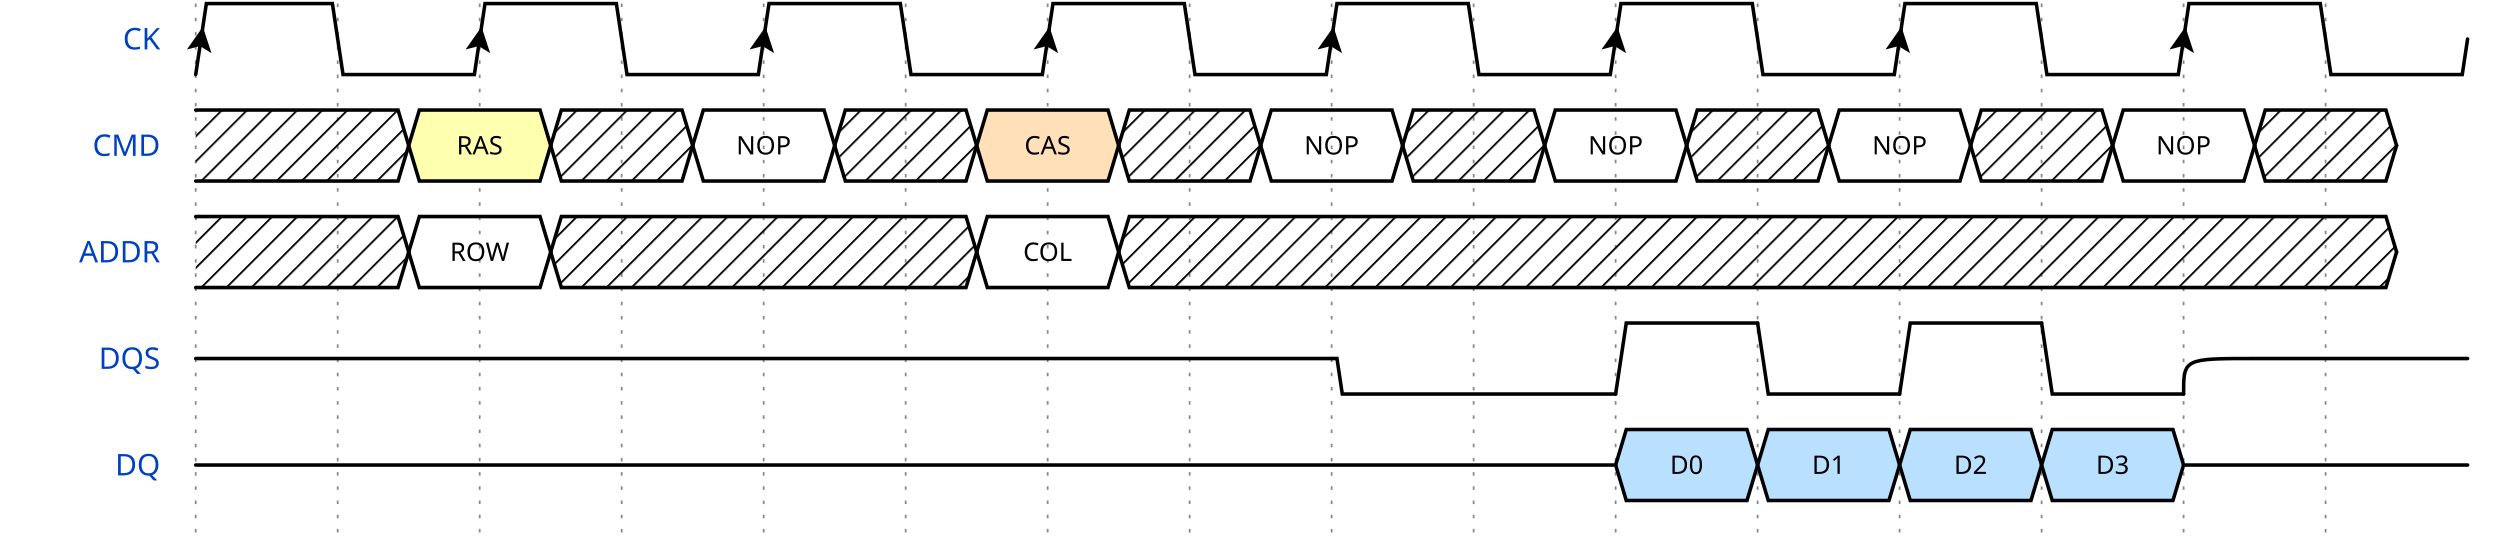
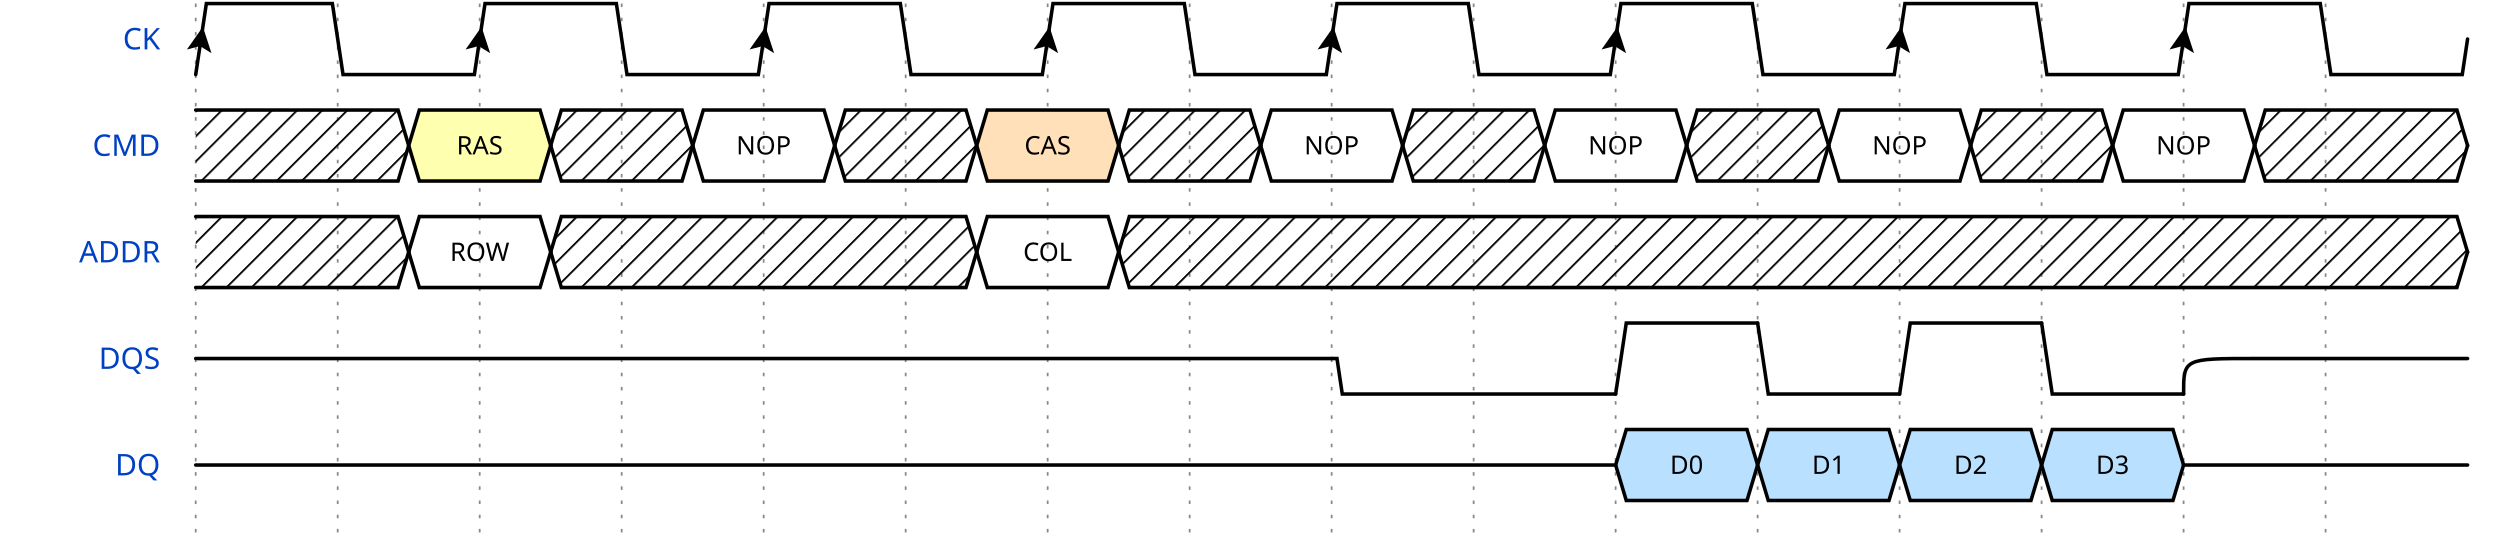
<svg xmlns="http://www.w3.org/2000/svg" width="695" height="150" viewBox="-1 -1 696 152">
  <style>
.title {fill: rgba(0, 65, 196, 255);font-weight: 500;font-size: 0.700em;font-family: Fira Mono;text-align: right;text-anchor: end;dominant-baseline: middle;alignment-baseline: central;}
.text {fill: rgba(0, 0, 0, 255);font-size: 0.900em;font-style: normal;font-variant: normal;font-weight: 500;font-stretch: normal;text-align: center;font-family: Fira Mono;}
.attr {fill: rgba(0, 0, 0, 255);font-size: 9.000px;font-style: normal;font-variant: normal;font-weight: 200;font-stretch: normal;text-align: center;font-family: Fira Mono;text-anchor: middle;dominant-baseline: middle;alignment-baseline: central;}
.path {fill: none;stroke: rgba(0, 0, 0, 255);stroke-width: 1;stroke-linecap: round;stroke-linejoin: miter;stroke-miterlimit: 4;stroke-dasharray: none;}
.stripe {fill: none;stroke: rgba(0, 0, 0, 255);stroke-width: 0.5;stroke-linecap: round;stroke-linejoin: miter;stroke-miterlimit: 4;stroke-dasharray: none;}
.data {fill: rgba(0, 0, 0, 255);font-size: 0.600em;font-style: normal;font-variant: normal;font-weight: 500;font-stretch: normal;text-align: center;font-family: Fira Mono;text-anchor: middle;dominant-baseline: middle;alignment-baseline: central;}
.arrow {fill: rgba(0, 0, 0, 255);stroke: none;}
.hide {fill: rgba(255, 255, 255, 255);stroke: rgba(255, 255, 255, 255);stroke-width: 2;}
.hatch {fill: url(#diagonalHatch);}
.s2-polygon {fill: rgba(0, 0, 0, 0);stroke: none;}
.s3-polygon {fill: rgba(255, 255, 176, 255);stroke: none;}
.s4-polygon {fill: rgba(255, 224, 185, 255);stroke: none;}
.s5-polygon {fill: rgba(185, 224, 255, 255);stroke: none;}
.tick {stroke: rgba(136, 136, 136, 255);stroke-width: 0.5;stroke-dasharray: 1, 3;}
.big_gap {stroke: rgba(136, 136, 136, 255);stroke-width: 0.5;stroke-dasharray: none;}
.edge {fill: none;stroke: rgba(0, 0, 255, 255);stroke-width: 1;}
.edge-arrow {fill: rgba(0, 0, 255, 255);stroke: none;overflow: visible;}
.edge-text {font-family: Fira Mono;font-size: 0.625em;fill: rgba(0, 0, 0, 255);filter: #solid;transform: translate(0, 2.5px);text-anchor: middle;}
.edge-background {fill: rgba(255, 255, 255, 255);stroke: rgba(255, 255, 255, 255);stroke-width: 2;}
.border {stroke-width: 1.25;stroke: rgba(0, 0, 0, 255);}
.h1 {fill: rgba(0, 0, 0, 255);font-size: 15.258px;font-weight: bold;font-family: Fira Mono;text-align: left;dominant-baseline: middle;}
.h2 {fill: rgba(0, 0, 0, 255);font-size: 12.208px;font-weight: bold;font-family: Fira Mono;text-align: left;dominant-baseline: middle;}
.h3 {fill: rgba(0, 0, 0, 255);font-size: 9.767px;font-weight: bold;font-family: Fira Mono;text-align: left;dominant-baseline: middle;}
.h4 {fill: rgba(0, 0, 0, 255);font-size: 7.817px;font-weight: bold;font-family: Fira Mono;text-align: left;dominant-baseline: middle;}
.h5 {fill: rgba(0, 0, 0, 255);font-size: 6.250px;font-weight: bold;font-family: Fira Mono;text-align: left;dominant-baseline: middle;}
.h6 {fill: rgba(0, 0, 0, 255);font-size: 5.000px;font-weight: bold;font-family: Fira Mono;text-align: left;dominant-baseline: middle;}
.reg-data {fill: rgba(0, 0, 0, 255);font-size: 0.800em;font-style: normal;font-variant: normal;font-weight: 500;font-stretch: normal;text-align: center;font-family: Fira Mono;text-anchor: middle;dominant-baseline: middle;alignment-baseline: central;}
.reg-pos {fill: rgba(0, 0, 0, 255);font-size: 0.600em;font-style: normal;font-variant: normal;font-weight: 500;font-stretch: normal;text-align: center;font-family: Fira Mono;text-anchor: middle;dominant-baseline: middle;alignment-baseline: central;}</style>
  <defs>
    <pattern id="diagonalHatch" width="5" height="5" patternTransform="rotate(45 0 0)" patternUnits="userSpaceOnUse">
      <line x1="0" y1="0" x2="0" y2="5" style="stroke:black; stroke-width:1" />
    </pattern>
    <marker id="arrow" viewBox="0 0 10 10" refX="10" refY="5" markerWidth="7" markerHeight="7" markerUnits="userSpaceOnUse" orient="auto-start-reverse" style="fill:#00F;">
      <path d="M 0 0 L 10 5 L 0 10 z" />
    </marker>
    <filter x="0" y="0" width="1" height="1" id="solid">
      <feFlood flood-color="white" />
      <feComposite in="SourceGraphic" />
    </filter>
  </defs>
  <g id="a">
    <g id="ticks_12" transform="translate(50, 0)">
      <path d="M0,0 L0,150" class="tick" style="fill: none;" />
      <path d="M40,0 L40,150" class="tick" style="fill: none;" />
      <path d="M80,0 L80,150" class="tick" style="fill: none;" />
      <path d="M120,0 L120,150" class="tick" style="fill: none;" />
      <path d="M160,0 L160,150" class="tick" style="fill: none;" />
      <path d="M200,0 L200,150" class="tick" style="fill: none;" />
      <path d="M240,0 L240,150" class="tick" style="fill: none;" />
      <path d="M280,0 L280,150" class="tick" style="fill: none;" />
      <path d="M320,0 L320,150" class="tick" style="fill: none;" />
      <path d="M360,0 L360,150" class="tick" style="fill: none;" />
      <path d="M400,0 L400,150" class="tick" style="fill: none;" />
      <path d="M440,0 L440,150" class="tick" style="fill: none;" />
      <path d="M480,0 L480,150" class="tick" style="fill: none;" />
      <path d="M520,0 L520,150" class="tick" style="fill: none;" />
      <path d="M560,0 L560,150" class="tick" style="fill: none;" />
      <path d="M600,0 L600,150" class="tick" style="fill: none;" />
    </g>
    <g id="CK" transform="translate(50, 0)">
      <text x="-10" y="10" class="title" style="stroke: none;">CK</text>
      <g data-symbol="P" transform="translate(0, 0)" class="s2">
        <path d="M0,20 L3,0 L38.5,0 L41.5,20 L78.5,20 L80,10" class="path" style="fill: none;" />
        <path d="M-3.5 -3.5 L0 3.5 L3.5 -3.5 L0 -2 L-3.5 -3.5" transform="translate(1.5, 10) rotate(-171.4692, 0, 0)" class="arrow" style="" />
      </g>
      <g data-symbol="P" transform="translate(80, 0)" class="s2">
        <path d="M0,10 L1.5,0 L38.5,0 L41.5,20 L78.5,20 L80,10" class="path" style="fill: none;" />
        <path d="M-3.5 -3.5 L0 3.5 L3.5 -3.5 L0 -2 L-3.5 -3.5" transform="translate(0, 10) rotate(-171.4692, 0, 0)" class="arrow" style="" />
      </g>
      <g data-symbol="P" transform="translate(160, 0)" class="s2">
        <path d="M0,10 L1.5,0 L38.5,0 L41.5,20 L78.5,20 L80,10" class="path" style="fill: none;" />
        <path d="M-3.5 -3.5 L0 3.5 L3.5 -3.5 L0 -2 L-3.5 -3.5" transform="translate(0, 10) rotate(-171.4692, 0, 0)" class="arrow" style="" />
      </g>
      <g data-symbol="P" transform="translate(240, 0)" class="s2">
        <path d="M0,10 L1.5,0 L38.5,0 L41.5,20 L78.5,20 L80,10" class="path" style="fill: none;" />
        <path d="M-3.5 -3.5 L0 3.5 L3.5 -3.5 L0 -2 L-3.5 -3.5" transform="translate(0, 10) rotate(-171.4692, 0, 0)" class="arrow" style="" />
      </g>
      <g data-symbol="P" transform="translate(320, 0)" class="s2">
        <path d="M0,10 L1.5,0 L38.5,0 L41.5,20 L78.5,20 L80,10" class="path" style="fill: none;" />
        <path d="M-3.5 -3.5 L0 3.5 L3.5 -3.5 L0 -2 L-3.5 -3.5" transform="translate(0, 10) rotate(-171.4692, 0, 0)" class="arrow" style="" />
      </g>
      <g data-symbol="P" transform="translate(400, 0)" class="s2">
        <path d="M0,10 L1.5,0 L38.5,0 L41.5,20 L78.5,20 L80,10" class="path" style="fill: none;" />
        <path d="M-3.5 -3.5 L0 3.5 L3.5 -3.5 L0 -2 L-3.5 -3.5" transform="translate(0, 10) rotate(-171.4692, 0, 0)" class="arrow" style="" />
      </g>
      <g data-symbol="P" transform="translate(480, 0)" class="s2">
        <path d="M0,10 L1.5,0 L38.5,0 L41.5,20 L78.5,20 L80,10" class="path" style="fill: none;" />
        <path d="M-3.5 -3.5 L0 3.5 L3.5 -3.5 L0 -2 L-3.5 -3.5" transform="translate(0, 10) rotate(-171.4692, 0, 0)" class="arrow" style="" />
      </g>
      <g data-symbol="P" transform="translate(560, 0)" class="s2">
        <path d="M0,10 L1.5,0 L38.5,0 L41.5,20 L78.5,20 L80,10" class="path" style="fill: none;" />
        <path d="M-3.5 -3.5 L0 3.5 L3.5 -3.5 L0 -2 L-3.5 -3.5" transform="translate(0, 10) rotate(-171.4692, 0, 0)" class="arrow" style="" />
      </g>
    </g>
    <g id="CMD" transform="translate(50, 30)">
      <text x="-10" y="10" class="title" style="stroke: none;">CMD</text>
      <g data-symbol="x" transform="translate(0, 0)" class="s2">
        <polygon points="0, 0 3, 0 57, 0 60, 10 57, 20 3, 20 0, 20 " class="hatch" style="" />
        <path d="M0,0 L3,0 L57,0 L60,10" class="path" style="fill: none;" />
        <path d="M0,20 L3,20 L57,20 L60,10" class="path" style="fill: none;" />
      </g>
      <g data-symbol="3" transform="translate(60, 0)" class="s3">
        <polygon points="0, 10 3, 0 37, 0 40, 10 37, 20 3, 20 0, 10 " class="s3-polygon" style="" />
        <path d="M0,10 L3,0 L37,0 L40,10" class="path" style="fill: none;" />
        <path d="M0,10 L3,20 L37,20 L40,10" class="path" style="fill: none;" />
        <text x="20" y="10" class="data" style="stroke: none;">RAS</text>
      </g>
      <g data-symbol="x" transform="translate(100, 0)" class="s2">
        <polygon points="0, 10 3, 0 37, 0 40, 10 37, 20 3, 20 0, 10 " class="hatch" style="" />
        <path d="M0,10 L3,0 L37,0 L40,10" class="path" style="fill: none;" />
        <path d="M0,10 L3,20 L37,20 L40,10" class="path" style="fill: none;" />
      </g>
      <g data-symbol="=" transform="translate(140, 0)" class="s2">
        <polygon points="0, 10 3, 0 37, 0 40, 10 37, 20 3, 20 0, 10 " class="s2-polygon" style="" />
        <path d="M0,10 L3,0 L37,0 L40,10" class="path" style="fill: none;" />
        <path d="M0,10 L3,20 L37,20 L40,10" class="path" style="fill: none;" />
        <text x="20" y="10" class="data" style="stroke: none;">NOP</text>
      </g>
      <g data-symbol="x" transform="translate(180, 0)" class="s2">
        <polygon points="0, 10 3, 0 37, 0 40, 10 37, 20 3, 20 0, 10 " class="hatch" style="" />
        <path d="M0,10 L3,0 L37,0 L40,10" class="path" style="fill: none;" />
        <path d="M0,10 L3,20 L37,20 L40,10" class="path" style="fill: none;" />
      </g>
      <g data-symbol="4" transform="translate(220, 0)" class="s4">
        <polygon points="0, 10 3, 0 37, 0 40, 10 37, 20 3, 20 0, 10 " class="s4-polygon" style="" />
        <path d="M0,10 L3,0 L37,0 L40,10" class="path" style="fill: none;" />
        <path d="M0,10 L3,20 L37,20 L40,10" class="path" style="fill: none;" />
        <text x="20" y="10" class="data" style="stroke: none;">CAS</text>
      </g>
      <g data-symbol="x" transform="translate(260, 0)" class="s2">
        <polygon points="0, 10 3, 0 37, 0 40, 10 37, 20 3, 20 0, 10 " class="hatch" style="" />
        <path d="M0,10 L3,0 L37,0 L40,10" class="path" style="fill: none;" />
        <path d="M0,10 L3,20 L37,20 L40,10" class="path" style="fill: none;" />
      </g>
      <g data-symbol="=" transform="translate(300, 0)" class="s2">
        <polygon points="0, 10 3, 0 37, 0 40, 10 37, 20 3, 20 0, 10 " class="s2-polygon" style="" />
        <path d="M0,10 L3,0 L37,0 L40,10" class="path" style="fill: none;" />
        <path d="M0,10 L3,20 L37,20 L40,10" class="path" style="fill: none;" />
        <text x="20" y="10" class="data" style="stroke: none;">NOP</text>
      </g>
      <g data-symbol="x" transform="translate(340, 0)" class="s2">
        <polygon points="0, 10 3, 0 37, 0 40, 10 37, 20 3, 20 0, 10 " class="hatch" style="" />
        <path d="M0,10 L3,0 L37,0 L40,10" class="path" style="fill: none;" />
        <path d="M0,10 L3,20 L37,20 L40,10" class="path" style="fill: none;" />
      </g>
      <g data-symbol="=" transform="translate(380, 0)" class="s2">
        <polygon points="0, 10 3, 0 37, 0 40, 10 37, 20 3, 20 0, 10 " class="s2-polygon" style="" />
        <path d="M0,10 L3,0 L37,0 L40,10" class="path" style="fill: none;" />
        <path d="M0,10 L3,20 L37,20 L40,10" class="path" style="fill: none;" />
        <text x="20" y="10" class="data" style="stroke: none;">NOP</text>
      </g>
      <g data-symbol="x" transform="translate(420, 0)" class="s2">
        <polygon points="0, 10 3, 0 37, 0 40, 10 37, 20 3, 20 0, 10 " class="hatch" style="" />
        <path d="M0,10 L3,0 L37,0 L40,10" class="path" style="fill: none;" />
        <path d="M0,10 L3,20 L37,20 L40,10" class="path" style="fill: none;" />
      </g>
      <g data-symbol="=" transform="translate(460, 0)" class="s2">
        <polygon points="0, 10 3, 0 37, 0 40, 10 37, 20 3, 20 0, 10 " class="s2-polygon" style="" />
        <path d="M0,10 L3,0 L37,0 L40,10" class="path" style="fill: none;" />
        <path d="M0,10 L3,20 L37,20 L40,10" class="path" style="fill: none;" />
        <text x="20" y="10" class="data" style="stroke: none;">NOP</text>
      </g>
      <g data-symbol="x" transform="translate(500, 0)" class="s2">
        <polygon points="0, 10 3, 0 37, 0 40, 10 37, 20 3, 20 0, 10 " class="hatch" style="" />
        <path d="M0,10 L3,0 L37,0 L40,10" class="path" style="fill: none;" />
        <path d="M0,10 L3,20 L37,20 L40,10" class="path" style="fill: none;" />
      </g>
      <g data-symbol="=" transform="translate(540, 0)" class="s2">
        <polygon points="0, 10 3, 0 37, 0 40, 10 37, 20 3, 20 0, 10 " class="s2-polygon" style="" />
        <path d="M0,10 L3,0 L37,0 L40,10" class="path" style="fill: none;" />
        <path d="M0,10 L3,20 L37,20 L40,10" class="path" style="fill: none;" />
        <text x="20" y="10" class="data" style="stroke: none;">NOP</text>
      </g>
      <g data-symbol="x" transform="translate(580, 0)" class="s2">
-         <polygon points="0, 10 3, 0 37, 0 40, 10 37, 20 3, 20 0, 10 " class="hatch" style="" />
-         <path d="M0,10 L3,0 L37,0 L40,10" class="path" style="fill: none;" />
-         <path d="M0,10 L3,20 L37,20 L40,10" class="path" style="fill: none;" />
+         <polygon points="0, 10 3, 0 57, 0 60, 10 57, 20 3, 20 0, 10 " class="hatch" style="" />
+         <path d="M0,10 L3,0 L57,0 L60,10" class="path" style="fill: none;" />
+         <path d="M0,10 L3,20 L57,20 L60,10" class="path" style="fill: none;" />
      </g>
    </g>
    <g id="ADDR" transform="translate(50, 60)">
      <text x="-10" y="10" class="title" style="stroke: none;">ADDR</text>
      <g data-symbol="x" transform="translate(0, 0)" class="s2">
        <polygon points="0, 0 3, 0 57, 0 60, 10 57, 20 3, 20 0, 20 " class="hatch" style="" />
        <path d="M0,0 L3,0 L57,0 L60,10" class="path" style="fill: none;" />
        <path d="M0,20 L3,20 L57,20 L60,10" class="path" style="fill: none;" />
      </g>
      <g data-symbol="=" transform="translate(60, 0)" class="s2">
        <polygon points="0, 10 3, 0 37, 0 40, 10 37, 20 3, 20 0, 10 " class="s2-polygon" style="" />
        <path d="M0,10 L3,0 L37,0 L40,10" class="path" style="fill: none;" />
        <path d="M0,10 L3,20 L37,20 L40,10" class="path" style="fill: none;" />
        <text x="20" y="10" class="data" style="stroke: none;">ROW</text>
      </g>
      <g data-symbol="x" transform="translate(100, 0)" class="s2">
        <polygon points="0, 10 3, 0 117, 0 120, 10 117, 20 3, 20 0, 10 " class="hatch" style="" />
        <path d="M0,10 L3,0 L117,0 L120,10" class="path" style="fill: none;" />
        <path d="M0,10 L3,20 L117,20 L120,10" class="path" style="fill: none;" />
      </g>
      <g data-symbol="=" transform="translate(220, 0)" class="s2">
        <polygon points="0, 10 3, 0 37, 0 40, 10 37, 20 3, 20 0, 10 " class="s2-polygon" style="" />
        <path d="M0,10 L3,0 L37,0 L40,10" class="path" style="fill: none;" />
        <path d="M0,10 L3,20 L37,20 L40,10" class="path" style="fill: none;" />
        <text x="20" y="10" class="data" style="stroke: none;">COL</text>
      </g>
      <g data-symbol="x" transform="translate(260, 0)" class="s2">
-         <polygon points="0, 10 3, 0 357, 0 360, 10 357, 20 3, 20 0, 10 " class="hatch" style="" />
-         <path d="M0,10 L3,0 L357,0 L360,10" class="path" style="fill: none;" />
-         <path d="M0,10 L3,20 L357,20 L360,10" class="path" style="fill: none;" />
+         <polygon points="0, 10 3, 0 377, 0 380, 10 377, 20 3, 20 0, 10 " class="hatch" style="" />
+         <path d="M0,10 L3,0 L377,0 L380,10" class="path" style="fill: none;" />
+         <path d="M0,10 L3,20 L377,20 L380,10" class="path" style="fill: none;" />
      </g>
    </g>
    <g id="DQS" transform="translate(50, 90)">
      <text x="-10" y="10" class="title" style="stroke: none;">DQS</text>
      <g data-symbol="z" transform="translate(0, 0)" class="s2">
        <path d="M0,10 C1.5,10 1.5,10 20,10 L320,10" class="path" style="fill: none;" />
      </g>
      <g data-symbol="0" transform="translate(320, 0)" class="s2">
        <path d="M0,10 L1.5,10 L3,20 L80,20" class="path" style="fill: none;" />
      </g>
      <g data-symbol="1" transform="translate(400, 0)" class="s2">
        <path d="M0,20 L1.5,10 L3,0 L40,0" class="path" style="fill: none;" />
      </g>
      <g data-symbol="0" transform="translate(440, 0)" class="s2">
        <path d="M0,0 L1.5,10 L3,20 L40,20" class="path" style="fill: none;" />
      </g>
      <g data-symbol="1" transform="translate(480, 0)" class="s2">
        <path d="M0,20 L1.5,10 L3,0 L40,0" class="path" style="fill: none;" />
      </g>
      <g data-symbol="0" transform="translate(520, 0)" class="s2">
        <path d="M0,0 L1.5,10 L3,20 L40,20" class="path" style="fill: none;" />
      </g>
      <g data-symbol="z" transform="translate(560, 0)" class="s2">
        <path d="M0,20 C0,10 0,10 20,10 L80,10" class="path" style="fill: none;" />
      </g>
    </g>
    <g id="DQ" transform="translate(50, 120)">
      <text x="-10" y="10" class="title" style="stroke: none;">DQ</text>
      <g data-symbol="z" transform="translate(0, 0)" class="s2">
        <path d="M0,10 C1.5,10 1.5,10 20,10 L400,10" class="path" style="fill: none;" />
      </g>
      <g data-symbol="5" transform="translate(400, 0)" class="s5">
        <polygon points="0, 10 3, 0 37, 0 40, 10 37, 20 3, 20 0, 10 " class="s5-polygon" style="" />
        <path d="M0,10 L3,0 L37,0 L40,10" class="path" style="fill: none;" />
        <path d="M0,10 L3,20 L37,20 L40,10" class="path" style="fill: none;" />
        <text x="20" y="10" class="data" style="stroke: none;">D0</text>
      </g>
      <g data-symbol="5" transform="translate(440, 0)" class="s5">
        <polygon points="0, 10 3, 0 37, 0 40, 10 37, 20 3, 20 0, 10 " class="s5-polygon" style="" />
        <path d="M0,10 L3,0 L37,0 L40,10" class="path" style="fill: none;" />
        <path d="M0,10 L3,20 L37,20 L40,10" class="path" style="fill: none;" />
        <text x="20" y="10" class="data" style="stroke: none;">D1</text>
      </g>
      <g data-symbol="5" transform="translate(480, 0)" class="s5">
        <polygon points="0, 10 3, 0 37, 0 40, 10 37, 20 3, 20 0, 10 " class="s5-polygon" style="" />
        <path d="M0,10 L3,0 L37,0 L40,10" class="path" style="fill: none;" />
        <path d="M0,10 L3,20 L37,20 L40,10" class="path" style="fill: none;" />
        <text x="20" y="10" class="data" style="stroke: none;">D2</text>
      </g>
      <g data-symbol="5" transform="translate(520, 0)" class="s5">
        <polygon points="0, 10 3, 0 37, 0 40, 10 37, 20 3, 20 0, 10 " class="s5-polygon" style="" />
        <path d="M0,10 L3,0 L37,0 L40,10" class="path" style="fill: none;" />
        <path d="M0,10 L3,20 L37,20 L40,10" class="path" style="fill: none;" />
        <text x="20" y="10" class="data" style="stroke: none;">D3</text>
      </g>
      <g data-symbol="z" transform="translate(560, 0)" class="s2">
        <path d="M0,10 C1.5,10 1.5,10 20,10 L80,10" class="path" style="fill: none;" />
      </g>
    </g>
  </g>
</svg>
